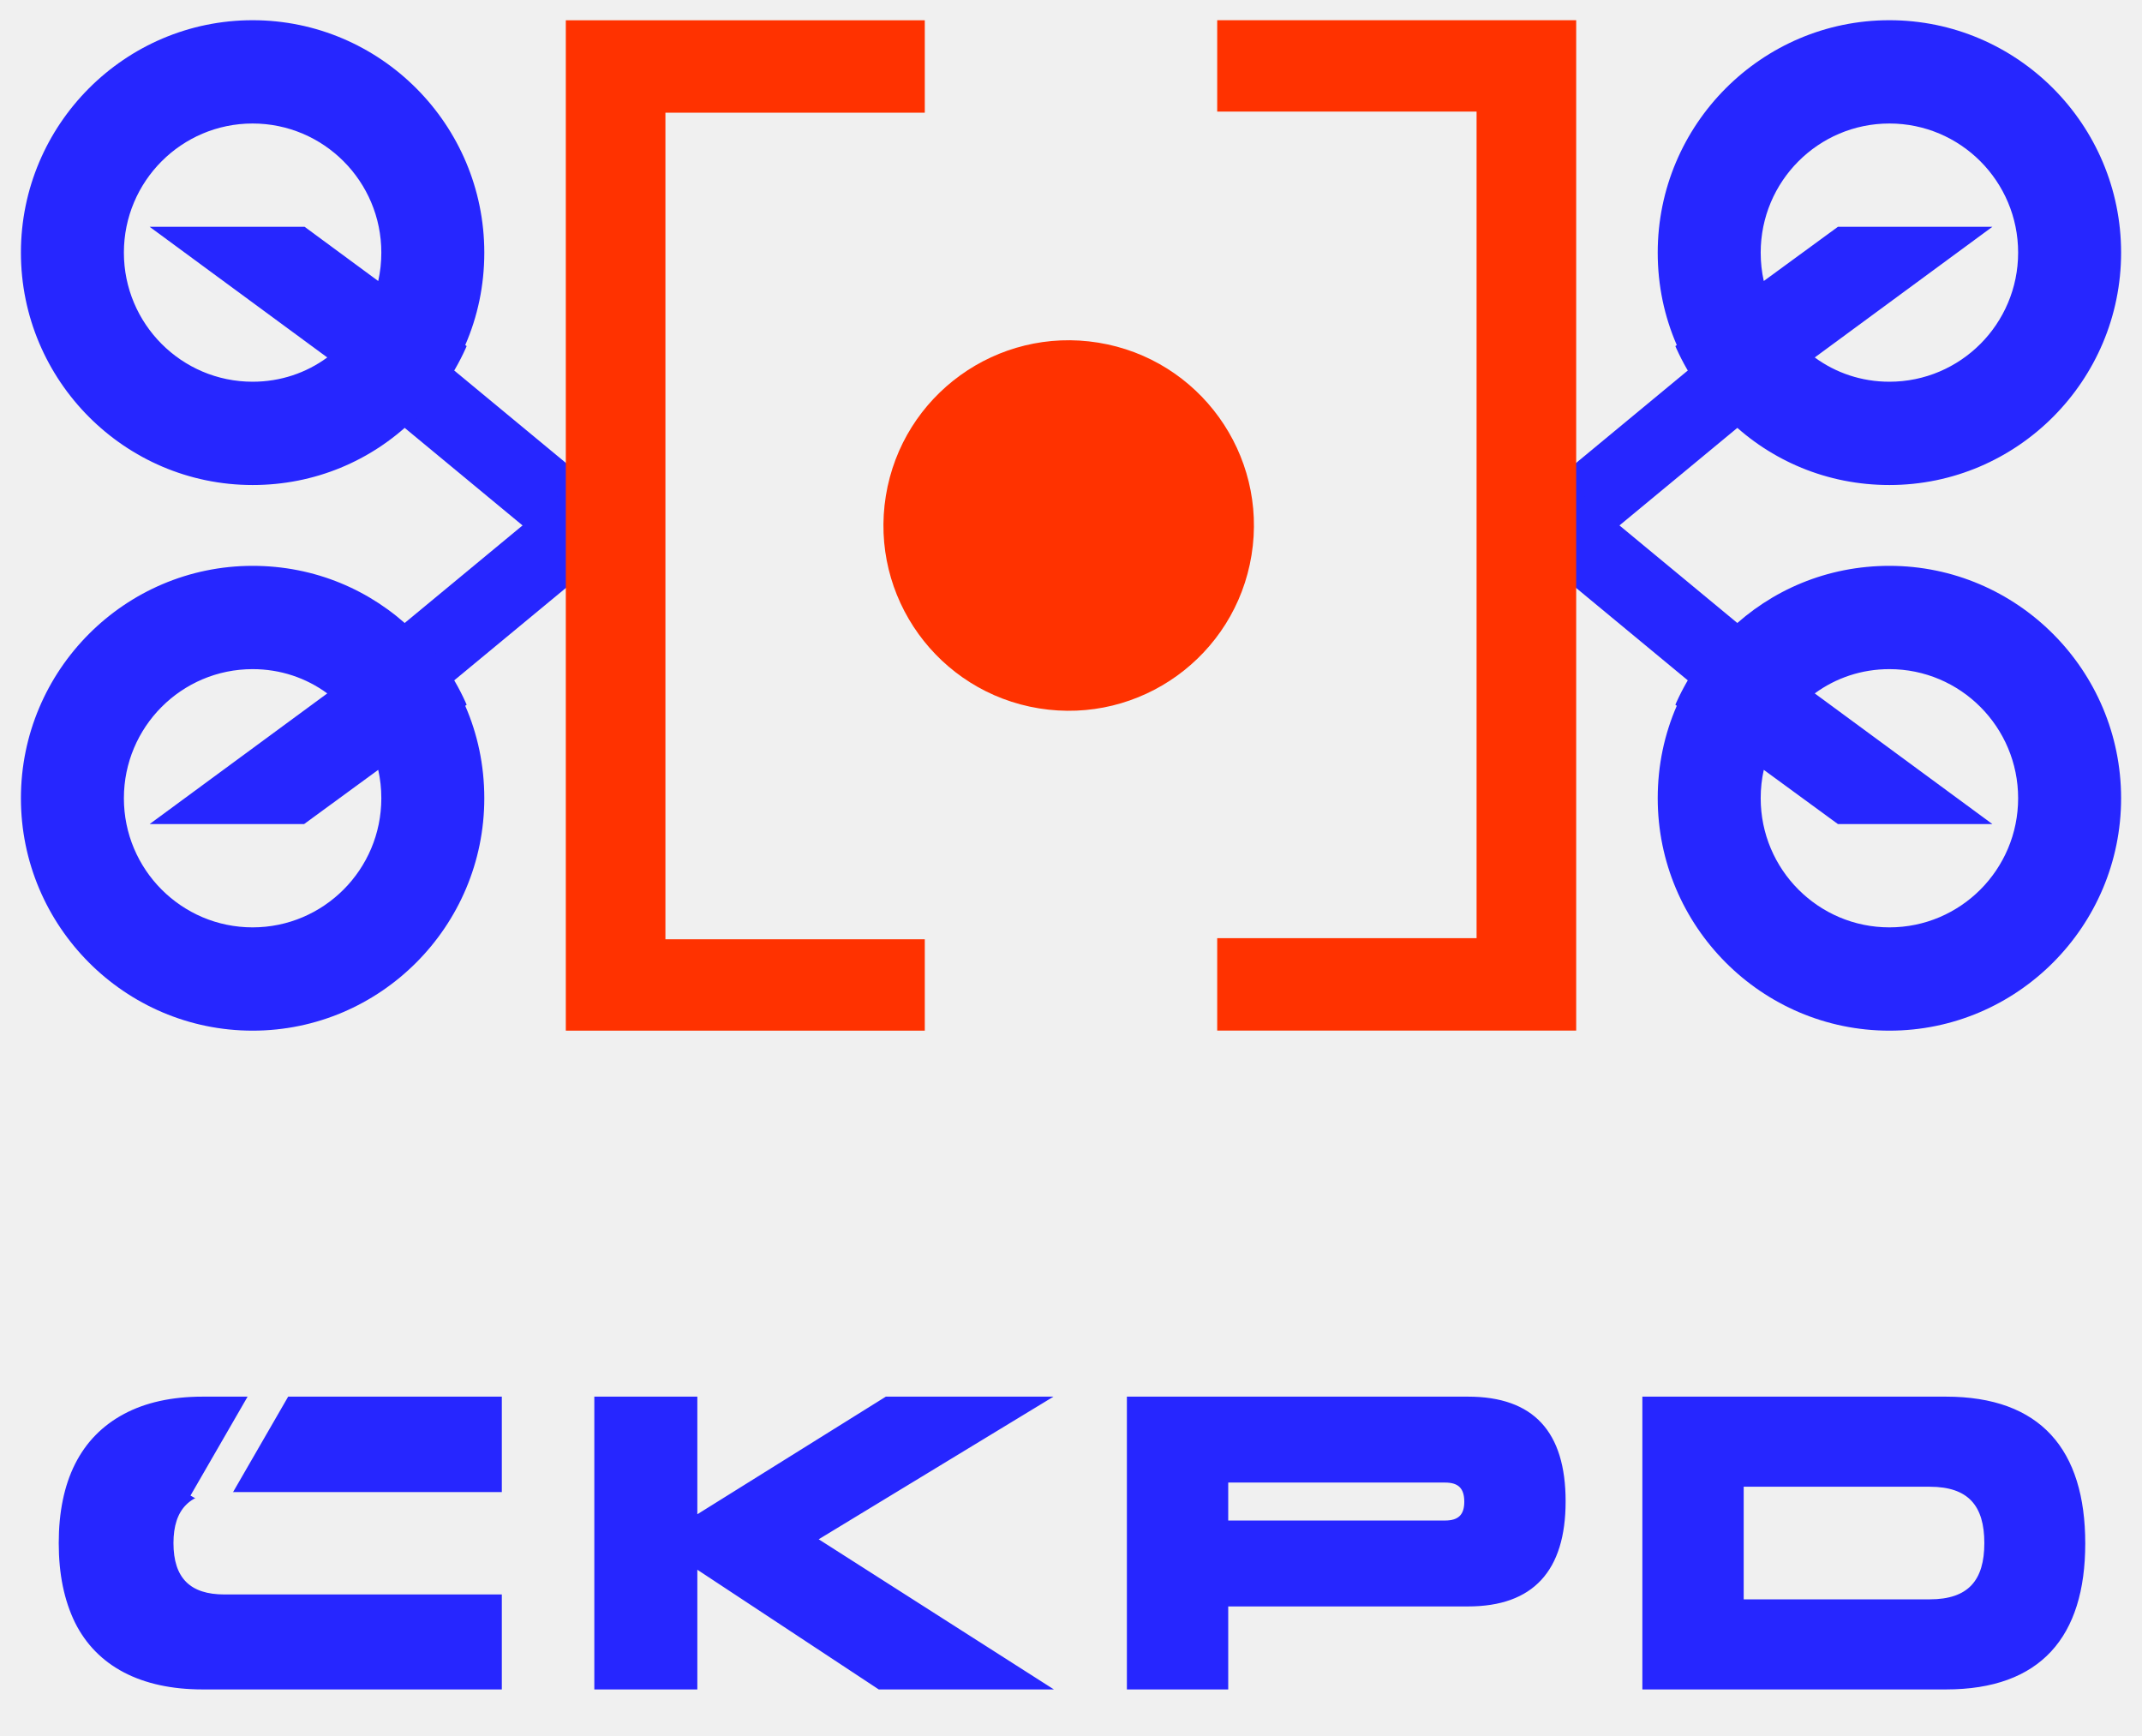
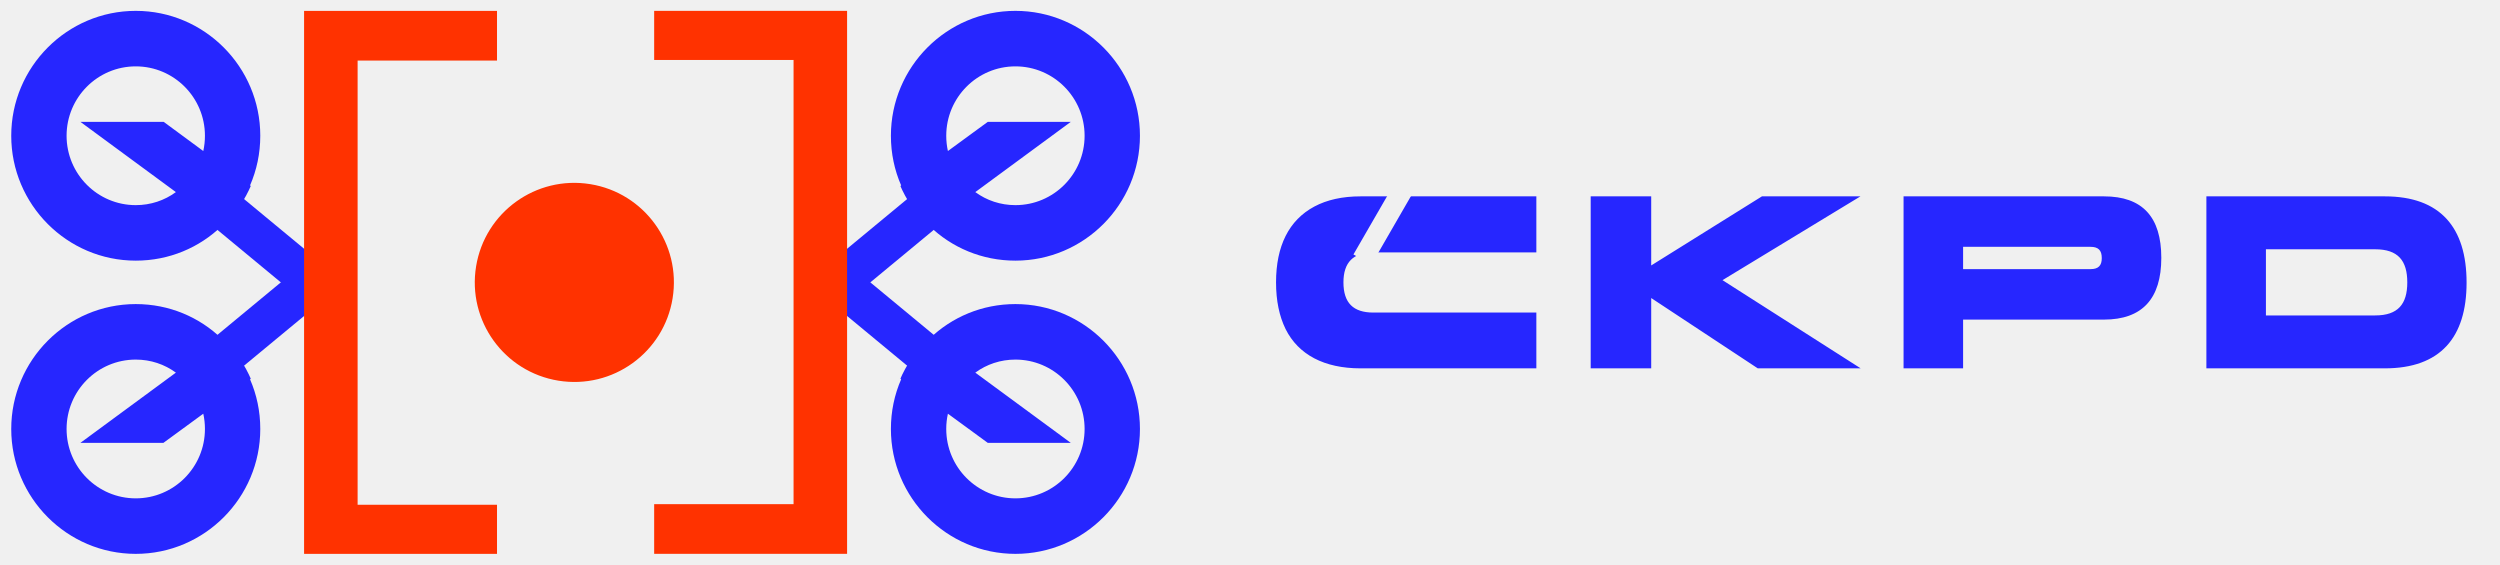
- <svg xmlns="http://www.w3.org/2000/svg" viewBox="0 0 1060 859" width="1060" height="859">
+ <svg xmlns="http://www.w3.org/2000/svg" viewBox="0 0 2302 520" width="2302" height="520">
  <g>
    <defs>
      <clipPath id="rot-ckpd-logo-blue-red-TL">
        <circle cx="40.203" cy="40.324" r="40.524" />
      </clipPath>
      <clipPath id="rot-ckpd-logo-blue-red-TR">
        <circle cx="165.281" cy="40.324" r="40.524" />
      </clipPath>
      <clipPath id="rot-ckpd-logo-blue-red-BL">
        <circle cx="40.203" cy="129.934" r="40.524" />
      </clipPath>
      <clipPath id="rot-ckpd-logo-blue-red-BR">
        <circle cx="165.281" cy="129.934" r="40.524" />
      </clipPath>
    </defs>
    <line x1="288" y1="260" x2="207.4" y2="193.3" stroke="#2626FF" stroke-width="37.5" />
    <line x1="288" y1="260" x2="207.4" y2="326.7" stroke="#2626FF" stroke-width="37.5" />
    <line x1="772" y1="260" x2="852.6" y2="193.3" stroke="#2626FF" stroke-width="37.5" />
    <line x1="772" y1="260" x2="852.6" y2="326.7" stroke="#2626FF" stroke-width="37.5" />
    <g transform="translate(10.35 10.00) scale(2.8519)">
      <path d="M165.281 89.609C154.47 89.609 144.732 93.821 137.496 100.811L129.544 94.986V75.272L137.496 69.447C144.732 76.437 154.47 80.649 165.281 80.649C187.437 80.649 205.484 62.547 205.484 40.324C205.484 18.101 187.437 0 165.281 0C143.124 0 125.077 18.101 125.077 40.324C125.077 46.059 126.239 51.436 128.383 56.364L125.881 58.246H79.692L77.101 56.364C79.245 51.436 80.407 46.059 80.407 40.324C80.407 18.101 62.36 0 40.203 0C18.047 0 0 18.101 0 40.324C0 62.547 18.047 80.649 40.203 80.649C51.014 80.649 60.752 76.437 67.988 69.447L75.94 75.272V94.986L67.988 100.811C60.752 93.821 51.014 89.609 40.203 89.609C18.047 89.609 0 107.711 0 129.934C0 152.157 18.047 170.258 40.203 170.258C62.36 170.258 80.407 152.157 80.407 129.934C80.407 124.199 79.245 118.822 77.101 113.894L79.603 112.012H125.881L128.383 113.894C126.239 118.822 125.077 124.199 125.077 129.934C125.077 152.157 143.124 170.258 165.281 170.258C187.437 170.258 205.484 152.157 205.484 129.934C205.484 107.711 187.437 89.609 165.281 89.609ZM165.281 17.922C177.61 17.922 187.616 27.958 187.616 40.324C187.616 52.69 177.61 62.727 165.281 62.727C160.456 62.727 155.989 61.203 152.326 58.515L183.149 35.844H156.346L143.481 45.253C143.124 43.64 142.945 42.027 142.945 40.324C142.945 27.958 152.951 17.922 165.281 17.922ZM62.002 45.253L49.227 35.844H22.335L53.158 58.515C49.495 61.203 45.028 62.727 40.203 62.727C27.874 62.727 17.868 52.69 17.868 40.324C17.868 27.958 27.874 17.922 40.203 17.922C52.532 17.922 62.539 27.958 62.539 40.324C62.539 42.027 62.36 43.64 62.002 45.253ZM40.203 152.336C27.874 152.336 17.868 142.3 17.868 129.934C17.868 117.568 27.874 107.531 40.203 107.531C45.028 107.531 49.495 109.055 53.158 111.743L22.335 134.414H49.137L62.002 125.005C62.36 126.618 62.539 128.231 62.539 129.934C62.539 142.3 52.532 152.336 40.203 152.336ZM111.676 94.09H93.808V76.168H111.676V94.09ZM165.281 152.336C152.951 152.336 142.945 142.3 142.945 129.934C142.945 128.231 143.124 126.618 143.481 125.005L156.346 134.414H183.149L152.326 111.743C155.989 109.055 160.456 107.531 165.281 107.531C177.61 107.531 187.616 117.568 187.616 129.934C187.616 142.3 177.61 152.336 165.281 152.336Z" fill="#2626FF" clip-path="url(#rot-ckpd-logo-blue-red-TL)" />
    </g>
    <g transform="translate(463.64 10.00) scale(2.8519)">
      <path d="M165.281 89.609C154.47 89.609 144.732 93.821 137.496 100.811L129.544 94.986V75.272L137.496 69.447C144.732 76.437 154.47 80.649 165.281 80.649C187.437 80.649 205.484 62.547 205.484 40.324C205.484 18.101 187.437 0 165.281 0C143.124 0 125.077 18.101 125.077 40.324C125.077 46.059 126.239 51.436 128.383 56.364L125.881 58.246H79.692L77.101 56.364C79.245 51.436 80.407 46.059 80.407 40.324C80.407 18.101 62.36 0 40.203 0C18.047 0 0 18.101 0 40.324C0 62.547 18.047 80.649 40.203 80.649C51.014 80.649 60.752 76.437 67.988 69.447L75.94 75.272V94.986L67.988 100.811C60.752 93.821 51.014 89.609 40.203 89.609C18.047 89.609 0 107.711 0 129.934C0 152.157 18.047 170.258 40.203 170.258C62.36 170.258 80.407 152.157 80.407 129.934C80.407 124.199 79.245 118.822 77.101 113.894L79.603 112.012H125.881L128.383 113.894C126.239 118.822 125.077 124.199 125.077 129.934C125.077 152.157 143.124 170.258 165.281 170.258C187.437 170.258 205.484 152.157 205.484 129.934C205.484 107.711 187.437 89.609 165.281 89.609ZM165.281 17.922C177.61 17.922 187.616 27.958 187.616 40.324C187.616 52.69 177.61 62.727 165.281 62.727C160.456 62.727 155.989 61.203 152.326 58.515L183.149 35.844H156.346L143.481 45.253C143.124 43.64 142.945 42.027 142.945 40.324C142.945 27.958 152.951 17.922 165.281 17.922ZM62.002 45.253L49.227 35.844H22.335L53.158 58.515C49.495 61.203 45.028 62.727 40.203 62.727C27.874 62.727 17.868 52.69 17.868 40.324C17.868 27.958 27.874 17.922 40.203 17.922C52.532 17.922 62.539 27.958 62.539 40.324C62.539 42.027 62.36 43.64 62.002 45.253ZM40.203 152.336C27.874 152.336 17.868 142.3 17.868 129.934C17.868 117.568 27.874 107.531 40.203 107.531C45.028 107.531 49.495 109.055 53.158 111.743L22.335 134.414H49.137L62.002 125.005C62.36 126.618 62.539 128.231 62.539 129.934C62.539 142.3 52.532 152.336 40.203 152.336ZM111.676 94.09H93.808V76.168H111.676V94.09ZM165.281 152.336C152.951 152.336 142.945 142.3 142.945 129.934C142.945 128.231 143.124 126.618 143.481 125.005L156.346 134.414H183.149L152.326 111.743C155.989 109.055 160.456 107.531 165.281 107.531C177.61 107.531 187.616 117.568 187.616 129.934C187.616 142.3 177.61 152.336 165.281 152.336Z" fill="#2626FF" clip-path="url(#rot-ckpd-logo-blue-red-TR)" />
    </g>
    <g transform="translate(10.35 24.44) scale(2.8519)">
      <path d="M165.281 89.609C154.47 89.609 144.732 93.821 137.496 100.811L129.544 94.986V75.272L137.496 69.447C144.732 76.437 154.47 80.649 165.281 80.649C187.437 80.649 205.484 62.547 205.484 40.324C205.484 18.101 187.437 0 165.281 0C143.124 0 125.077 18.101 125.077 40.324C125.077 46.059 126.239 51.436 128.383 56.364L125.881 58.246H79.692L77.101 56.364C79.245 51.436 80.407 46.059 80.407 40.324C80.407 18.101 62.36 0 40.203 0C18.047 0 0 18.101 0 40.324C0 62.547 18.047 80.649 40.203 80.649C51.014 80.649 60.752 76.437 67.988 69.447L75.94 75.272V94.986L67.988 100.811C60.752 93.821 51.014 89.609 40.203 89.609C18.047 89.609 0 107.711 0 129.934C0 152.157 18.047 170.258 40.203 170.258C62.36 170.258 80.407 152.157 80.407 129.934C80.407 124.199 79.245 118.822 77.101 113.894L79.603 112.012H125.881L128.383 113.894C126.239 118.822 125.077 124.199 125.077 129.934C125.077 152.157 143.124 170.258 165.281 170.258C187.437 170.258 205.484 152.157 205.484 129.934C205.484 107.711 187.437 89.609 165.281 89.609ZM165.281 17.922C177.61 17.922 187.616 27.958 187.616 40.324C187.616 52.69 177.61 62.727 165.281 62.727C160.456 62.727 155.989 61.203 152.326 58.515L183.149 35.844H156.346L143.481 45.253C143.124 43.64 142.945 42.027 142.945 40.324C142.945 27.958 152.951 17.922 165.281 17.922ZM62.002 45.253L49.227 35.844H22.335L53.158 58.515C49.495 61.203 45.028 62.727 40.203 62.727C27.874 62.727 17.868 52.69 17.868 40.324C17.868 27.958 27.874 17.922 40.203 17.922C52.532 17.922 62.539 27.958 62.539 40.324C62.539 42.027 62.36 43.64 62.002 45.253ZM40.203 152.336C27.874 152.336 17.868 142.3 17.868 129.934C17.868 117.568 27.874 107.531 40.203 107.531C45.028 107.531 49.495 109.055 53.158 111.743L22.335 134.414H49.137L62.002 125.005C62.36 126.618 62.539 128.231 62.539 129.934C62.539 142.3 52.532 152.336 40.203 152.336ZM111.676 94.09H93.808V76.168H111.676V94.09ZM165.281 152.336C152.951 152.336 142.945 142.3 142.945 129.934C142.945 128.231 143.124 126.618 143.481 125.005L156.346 134.414H183.149L152.326 111.743C155.989 109.055 160.456 107.531 165.281 107.531C177.61 107.531 187.616 117.568 187.616 129.934C187.616 142.3 177.61 152.336 165.281 152.336Z" fill="#2626FF" clip-path="url(#rot-ckpd-logo-blue-red-BL)" />
    </g>
    <g transform="translate(463.64 24.44) scale(2.8519)">
      <path d="M165.281 89.609C154.47 89.609 144.732 93.821 137.496 100.811L129.544 94.986V75.272L137.496 69.447C144.732 76.437 154.47 80.649 165.281 80.649C187.437 80.649 205.484 62.547 205.484 40.324C205.484 18.101 187.437 0 165.281 0C143.124 0 125.077 18.101 125.077 40.324C125.077 46.059 126.239 51.436 128.383 56.364L125.881 58.246H79.692L77.101 56.364C79.245 51.436 80.407 46.059 80.407 40.324C80.407 18.101 62.36 0 40.203 0C18.047 0 0 18.101 0 40.324C0 62.547 18.047 80.649 40.203 80.649C51.014 80.649 60.752 76.437 67.988 69.447L75.94 75.272V94.986L67.988 100.811C60.752 93.821 51.014 89.609 40.203 89.609C18.047 89.609 0 107.711 0 129.934C0 152.157 18.047 170.258 40.203 170.258C62.36 170.258 80.407 152.157 80.407 129.934C80.407 124.199 79.245 118.822 77.101 113.894L79.603 112.012H125.881L128.383 113.894C126.239 118.822 125.077 124.199 125.077 129.934C125.077 152.157 143.124 170.258 165.281 170.258C187.437 170.258 205.484 152.157 205.484 129.934C205.484 107.711 187.437 89.609 165.281 89.609ZM165.281 17.922C177.61 17.922 187.616 27.958 187.616 40.324C187.616 52.69 177.61 62.727 165.281 62.727C160.456 62.727 155.989 61.203 152.326 58.515L183.149 35.844H156.346L143.481 45.253C143.124 43.64 142.945 42.027 142.945 40.324C142.945 27.958 152.951 17.922 165.281 17.922ZM62.002 45.253L49.227 35.844H22.335L53.158 58.515C49.495 61.203 45.028 62.727 40.203 62.727C27.874 62.727 17.868 52.69 17.868 40.324C17.868 27.958 27.874 17.922 40.203 17.922C52.532 17.922 62.539 27.958 62.539 40.324C62.539 42.027 62.36 43.64 62.002 45.253ZM40.203 152.336C27.874 152.336 17.868 142.3 17.868 129.934C17.868 117.568 27.874 107.531 40.203 107.531C45.028 107.531 49.495 109.055 53.158 111.743L22.335 134.414H49.137L62.002 125.005C62.36 126.618 62.539 128.231 62.539 129.934C62.539 142.3 52.532 152.336 40.203 152.336ZM111.676 94.09H93.808V76.168H111.676V94.09ZM165.281 152.336C152.951 152.336 142.945 142.3 142.945 129.934C142.945 128.231 143.124 126.618 143.481 125.005L156.346 134.414H183.149L152.326 111.743C155.989 109.055 160.456 107.531 165.281 107.531C177.61 107.531 187.616 117.568 187.616 129.934C187.616 142.3 177.61 152.336 165.281 152.336Z" fill="#2626FF" clip-path="url(#rot-ckpd-logo-blue-red-BR)" />
    </g>
    <g transform="translate(280 10) scale(4.7746)">
      <path d="M0 104.72V0.007H37.206V9.585H10.323V95.25H37.206V104.72H0Z" fill="#FF3200" />
    </g>
    <g transform="translate(228.12 10) scale(4.7746)">
      <path d="M115.586 0V104.713H78.38V95.135H105.263V9.47H78.38V0H115.586Z" fill="#FF3200" />
    </g>
    <g transform="translate(281.65 35.00) scale(4.2972)">
      <path d="M78.582 55.786C80.469 44.158 72.572 33.202 60.943 31.314C49.315 29.427 38.358 37.324 36.471 48.953C34.584 60.581 42.481 71.538 54.11 73.425C65.738 75.312 76.695 67.415 78.582 55.786Z" fill="#FF3200" />
    </g>
  </g>
-   <g transform="translate(22.70 835.98) scale(1.0319)">
+   <g transform="translate(1168.02 339.18) scale(1.128)">
    <defs>
      <mask id="slash-r1-c-otevrene">
        <rect x="-22" y="-162.4" width="1051.224" height="184.4" fill="white" />
        <rect x="85.075" y="-154.44" width="16.848" height="70.2" transform="rotate(30 93.49881 -117.936)" fill="black" />
      </mask>
    </defs>
    <path d="M218.66 0L218.66-45.54L85.62-45.54C69.25-45.54 61.19-53.36 61.19-70.20C61.19-86.56 69.25-94.63 85.62-94.63L218.66-94.63L218.66-140.40L75.18-140.40C60.24-140.40 47.67-137.55 37.47-132.10C16.60-120.95 6.17-99.85 6.17-70.20C6.17-55.26 8.78-42.69 13.99-32.02C24.43-11.15 45.54 0 75.18 0 M399.42 0L483.42 0L370.62-72L483.22-140.40L402.82-140.40L312.42-84L312.42-140.40L263.02-140.40L263.02 0L312.42 0L312.42-57.40 M567.02-81L567.02-99.20L671.02-99.20C677.42-99.20 680.22-96.40 680.22-90C680.22-83.80 677.42-81 671.02-81M518.42 0L567.02 0L567.02-39.80L682.02-39.80C713.22-39.80 728.82-56.80 728.82-90.20C728.82-123.60 713.42-140.40 682.02-140.40L518.42-140.40 M814.22-43.20L814.22-97.20L903.42-97.20C922.02-97.20 929.62-88 929.62-70.20C929.62-52.40 922.02-43.20 903.42-43.20M765.62 0L911.22 0C956.62 0 978.02-25.20 978.02-70C978.02-115 956.62-140.40 911.22-140.40L765.62-140.40" fill="#2626FF" mask="url(#slash-r1-c-otevrene)" />
  </g>
</svg>
